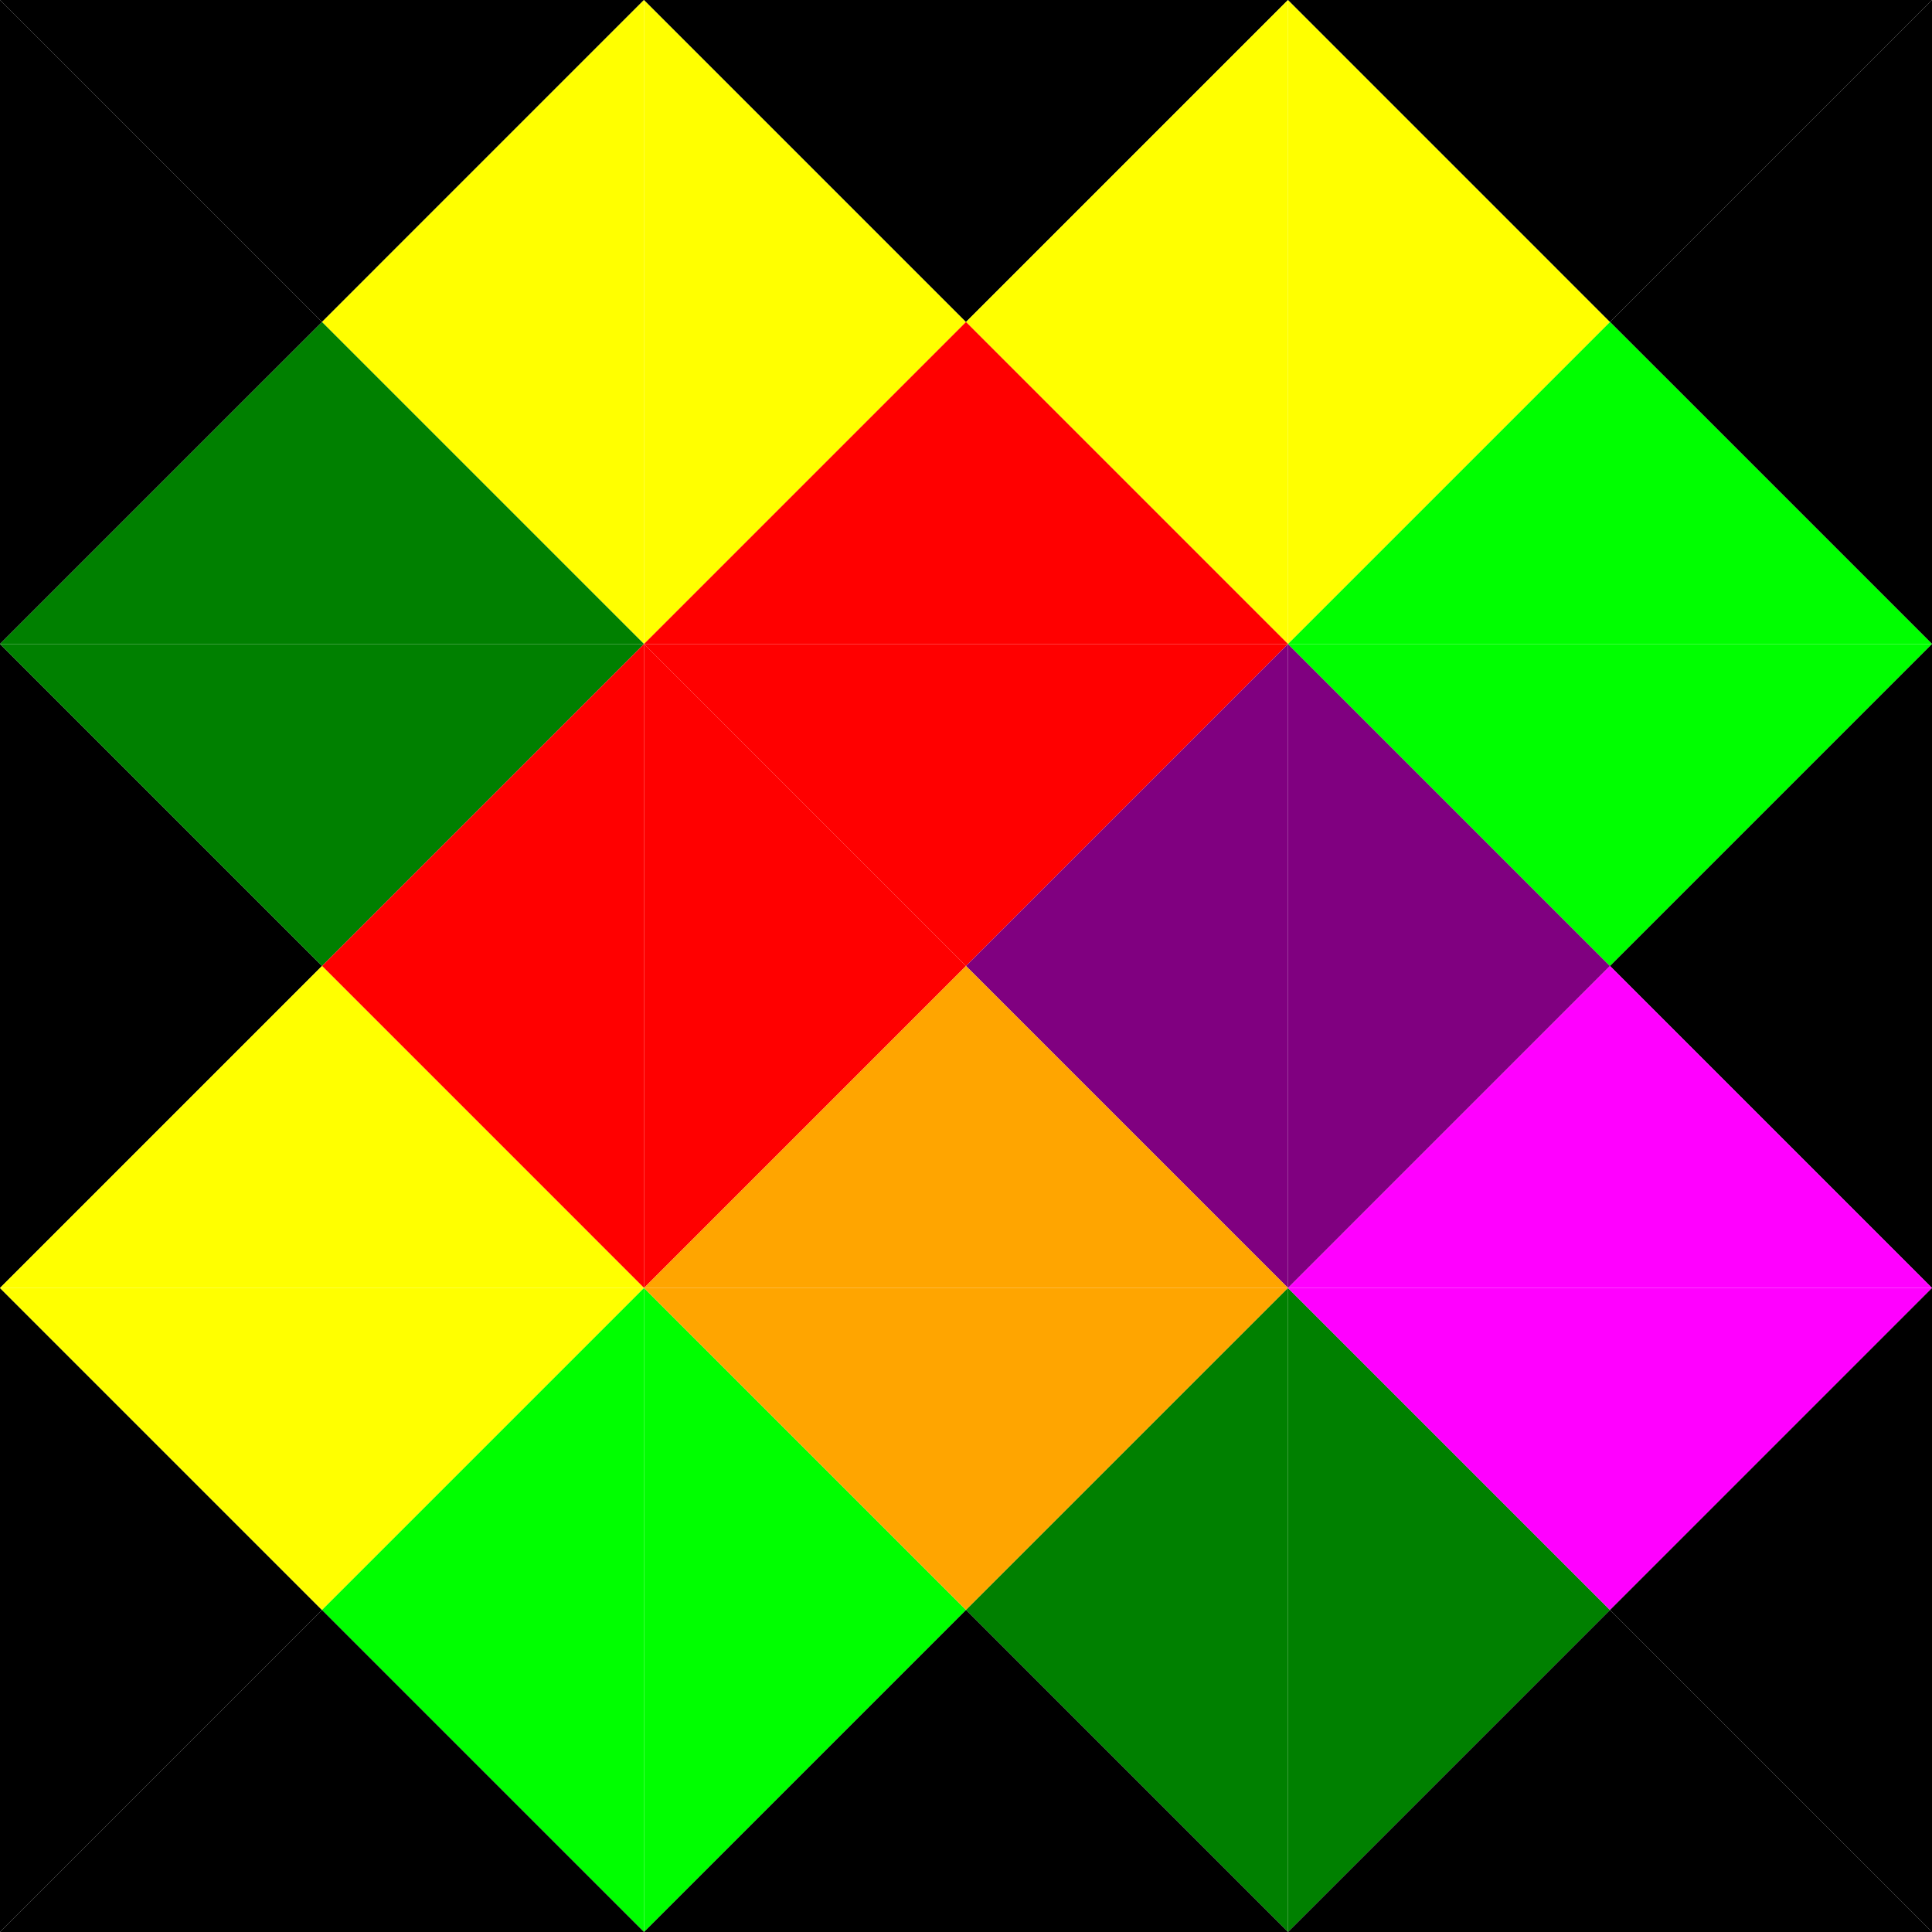
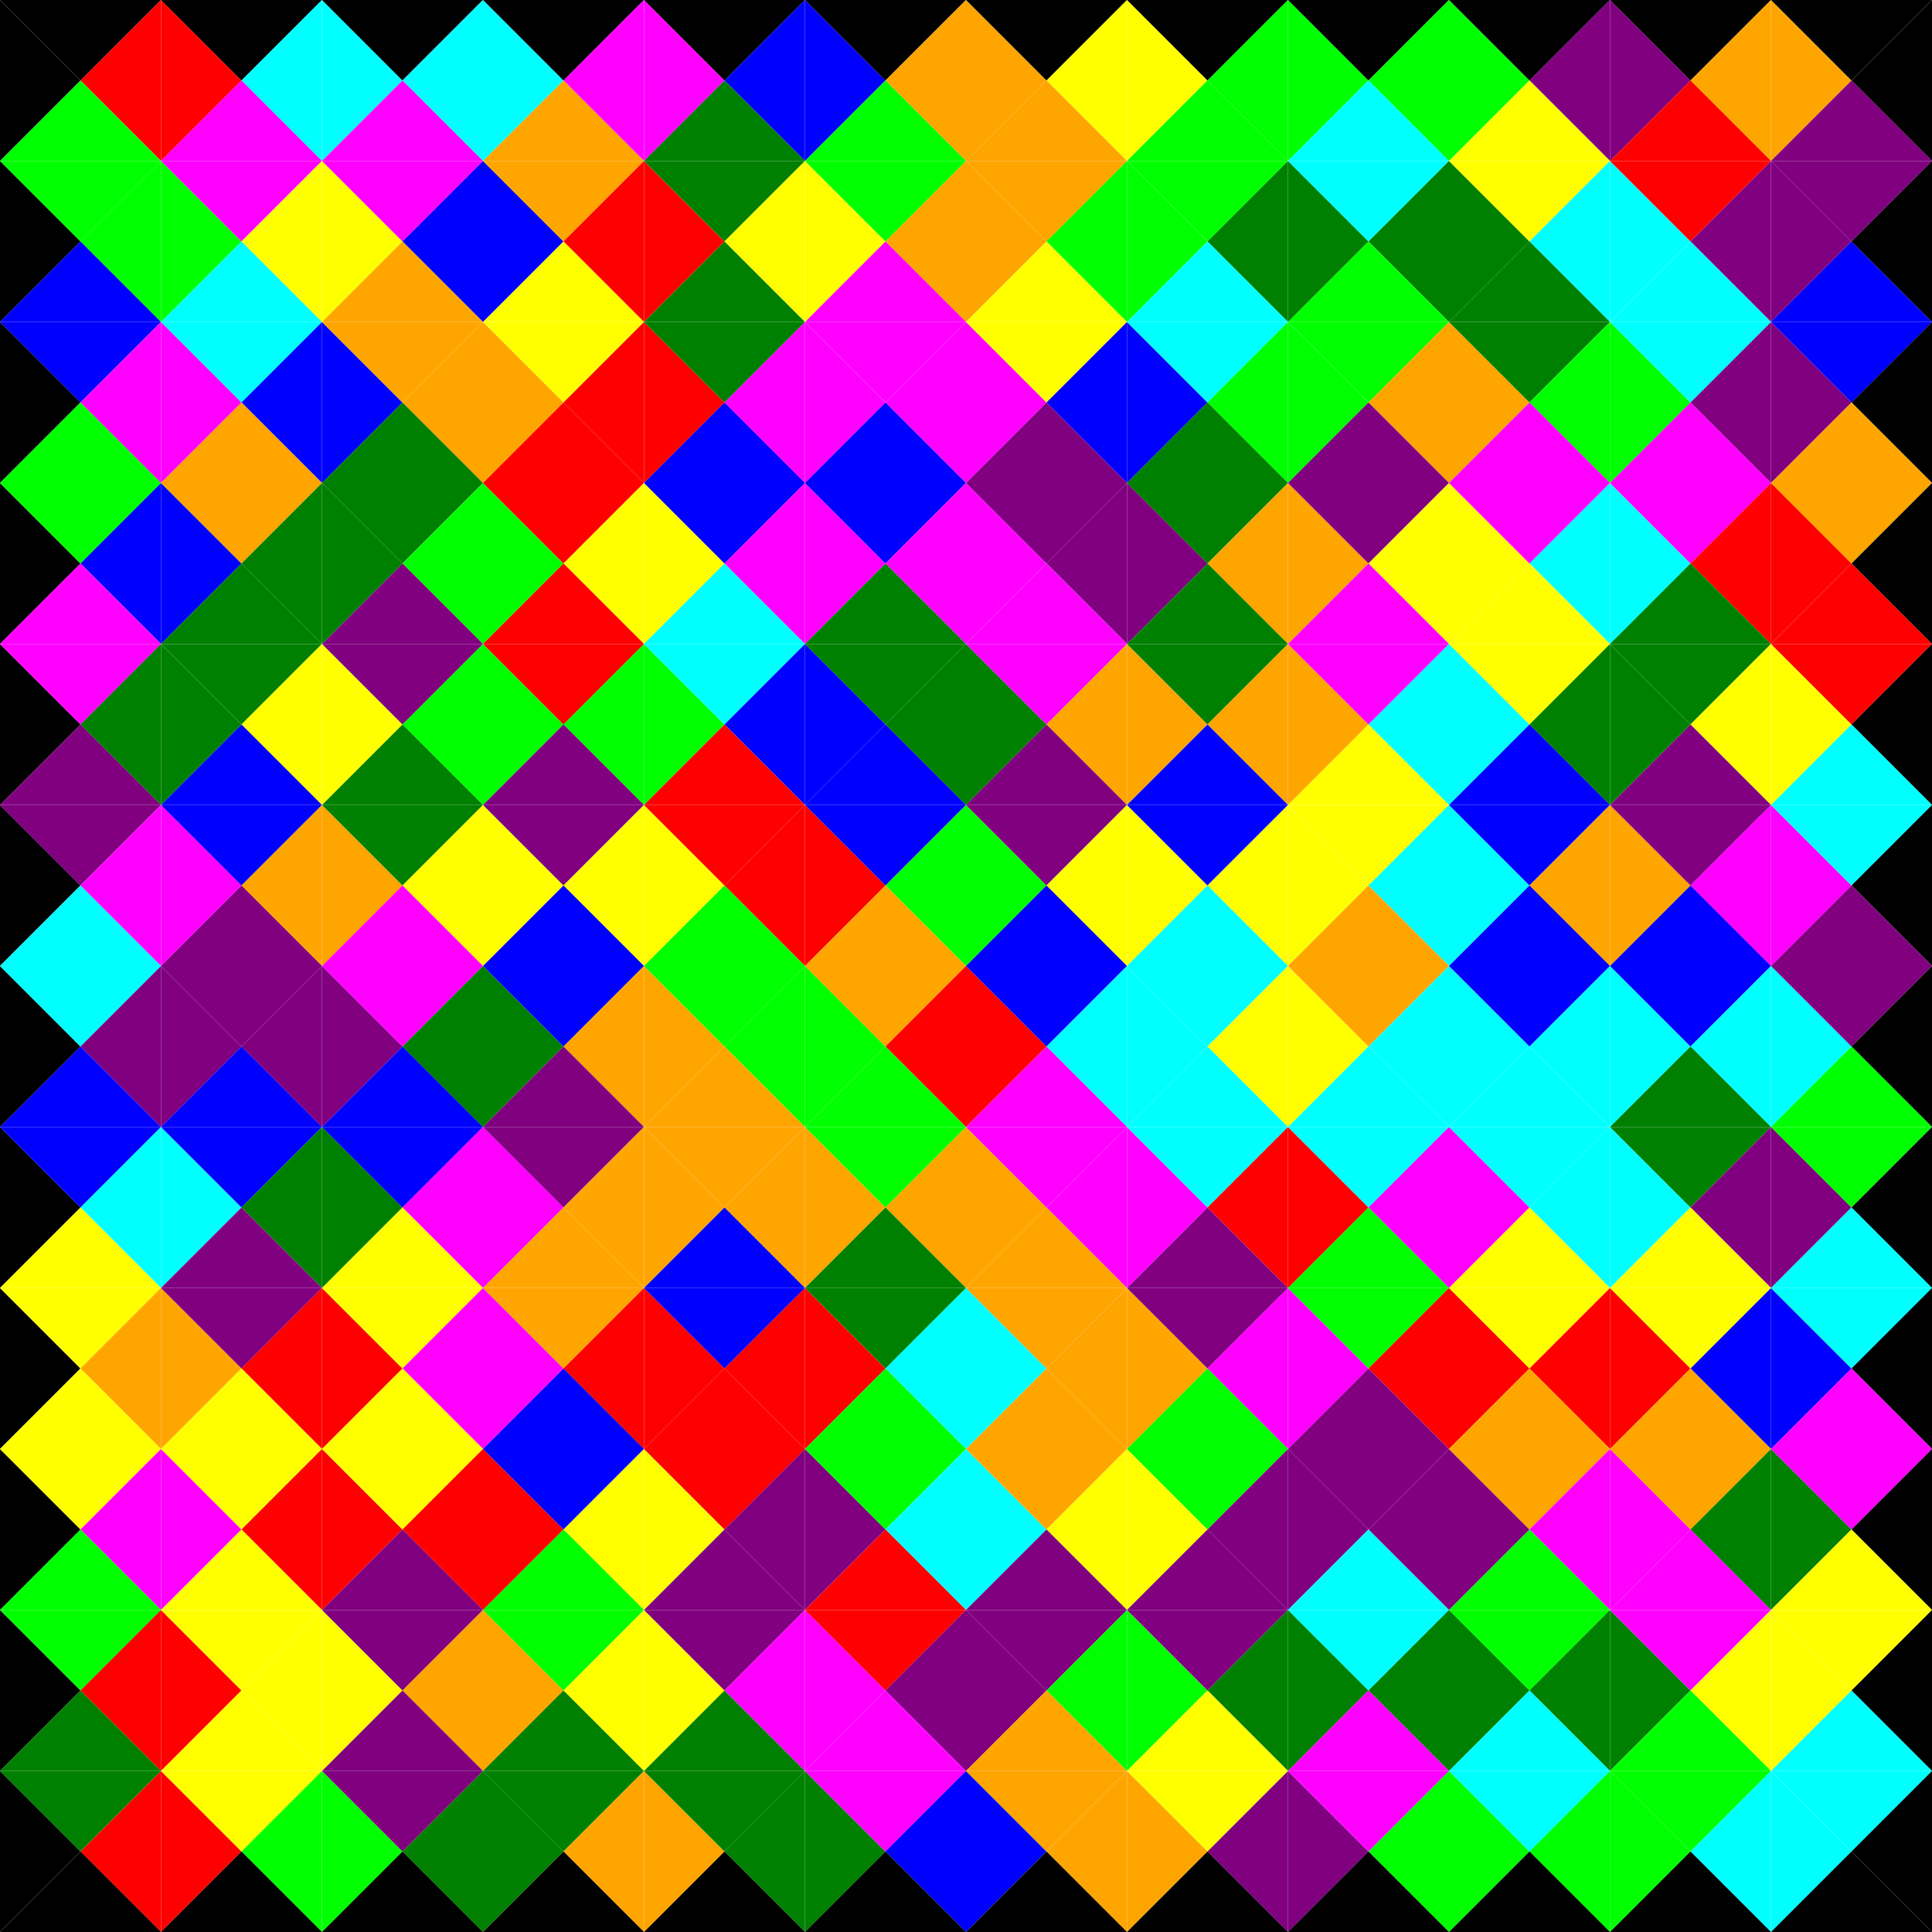
- <svg xmlns="http://www.w3.org/2000/svg" version="1.1" width="300" height="300">
+ <svg xmlns="http://www.w3.org/2000/svg" version="1.1" width="1200" height="1200">
  <g transform="translate(0, 0)">
    <g>
      <polygon points="0,0 50,50 0,100" fill="black" />
      <polygon points="0,0 50,50 100,0" fill="black" />
-       <polygon points="100,0 50,50 100,100" fill="yellow" />
-       <polygon points="0,100 50,50 100,100" fill="green" />
+       <polygon points="100,0 50,50 100,100" fill="red" />
+       <polygon points="0,100 50,50 100,100" fill="lime" />
    </g>
  </g>
  <g transform="translate(100, 0)">
    <g>
-       <polygon points="0,0 50,50 0,100" fill="yellow" />
+       <polygon points="0,0 50,50 0,100" fill="red" />
      <polygon points="0,0 50,50 100,0" fill="black" />
-       <polygon points="100,0 50,50 100,100" fill="yellow" />
+       <polygon points="100,0 50,50 100,100" fill="cyan" />
+       <polygon points="0,100 50,50 100,100" fill="magenta" />
+     </g>
+   </g>
+   <g transform="translate(200, 0)">
+     <g>
+       <polygon points="0,0 50,50 0,100" fill="cyan" />
+       <polygon points="0,0 50,50 100,0" fill="black" />
+       <polygon points="100,0 50,50 100,100" fill="cyan" />
+       <polygon points="0,100 50,50 100,100" fill="magenta" />
+     </g>
+   </g>
+   <g transform="translate(300, 0)">
+     <g>
+       <polygon points="0,0 50,50 0,100" fill="cyan" />
+       <polygon points="0,0 50,50 100,0" fill="black" />
+       <polygon points="100,0 50,50 100,100" fill="magenta" />
+       <polygon points="0,100 50,50 100,100" fill="orange" />
+     </g>
+   </g>
+   <g transform="translate(400, 0)">
+     <g>
+       <polygon points="0,0 50,50 0,100" fill="magenta" />
+       <polygon points="0,0 50,50 100,0" fill="black" />
+       <polygon points="100,0 50,50 100,100" fill="blue" />
+       <polygon points="0,100 50,50 100,100" fill="green" />
+     </g>
+   </g>
+   <g transform="translate(500, 0)">
+     <g>
+       <polygon points="0,0 50,50 0,100" fill="blue" />
+       <polygon points="0,0 50,50 100,0" fill="black" />
+       <polygon points="100,0 50,50 100,100" fill="orange" />
+       <polygon points="0,100 50,50 100,100" fill="lime" />
+     </g>
+   </g>
+   <g transform="translate(600, 0)">
+     <g>
+       <polygon points="0,0 50,50 0,100" fill="orange" />
+       <polygon points="0,0 50,50 100,0" fill="black" />
+       <polygon points="100,0 50,50 100,100" fill="yellow" />
+       <polygon points="0,100 50,50 100,100" fill="orange" />
+     </g>
+   </g>
+   <g transform="translate(700, 0)">
+     <g>
+       <polygon points="0,0 50,50 0,100" fill="yellow" />
+       <polygon points="0,0 50,50 100,0" fill="black" />
+       <polygon points="100,0 50,50 100,100" fill="lime" />
+       <polygon points="0,100 50,50 100,100" fill="lime" />
+     </g>
+   </g>
+   <g transform="translate(800, 0)">
+     <g>
+       <polygon points="0,0 50,50 0,100" fill="lime" />
+       <polygon points="0,0 50,50 100,0" fill="black" />
+       <polygon points="100,0 50,50 100,100" fill="lime" />
+       <polygon points="0,100 50,50 100,100" fill="cyan" />
+     </g>
+   </g>
+   <g transform="translate(900, 0)">
+     <g>
+       <polygon points="0,0 50,50 0,100" fill="lime" />
+       <polygon points="0,0 50,50 100,0" fill="black" />
+       <polygon points="100,0 50,50 100,100" fill="purple" />
+       <polygon points="0,100 50,50 100,100" fill="yellow" />
+     </g>
+   </g>
+   <g transform="translate(1000, 0)">
+     <g>
+       <polygon points="0,0 50,50 0,100" fill="purple" />
+       <polygon points="0,0 50,50 100,0" fill="black" />
+       <polygon points="100,0 50,50 100,100" fill="orange" />
      <polygon points="0,100 50,50 100,100" fill="red" />
    </g>
  </g>
-   <g transform="translate(200, 0)">
-     <g>
-       <polygon points="0,0 50,50 0,100" fill="yellow" />
+   <g transform="translate(1100, 0)">
+     <g>
+       <polygon points="0,0 50,50 0,100" fill="orange" />
      <polygon points="0,0 50,50 100,0" fill="black" />
      <polygon points="100,0 50,50 100,100" fill="black" />
-       <polygon points="0,100 50,50 100,100" fill="lime" />
+       <polygon points="0,100 50,50 100,100" fill="purple" />
    </g>
  </g>
  <g transform="translate(0, 100)">
    <g>
      <polygon points="0,0 50,50 0,100" fill="black" />
-       <polygon points="0,0 50,50 100,0" fill="green" />
-       <polygon points="100,0 50,50 100,100" fill="red" />
-       <polygon points="0,100 50,50 100,100" fill="yellow" />
+       <polygon points="0,0 50,50 100,0" fill="lime" />
+       <polygon points="100,0 50,50 100,100" fill="lime" />
+       <polygon points="0,100 50,50 100,100" fill="blue" />
    </g>
  </g>
  <g transform="translate(100, 100)">
    <g>
-       <polygon points="0,0 50,50 0,100" fill="red" />
+       <polygon points="0,0 50,50 0,100" fill="lime" />
+       <polygon points="0,0 50,50 100,0" fill="magenta" />
+       <polygon points="100,0 50,50 100,100" fill="yellow" />
+       <polygon points="0,100 50,50 100,100" fill="cyan" />
+     </g>
+   </g>
+   <g transform="translate(200, 100)">
+     <g>
+       <polygon points="0,0 50,50 0,100" fill="yellow" />
+       <polygon points="0,0 50,50 100,0" fill="magenta" />
+       <polygon points="100,0 50,50 100,100" fill="blue" />
+       <polygon points="0,100 50,50 100,100" fill="orange" />
+     </g>
+   </g>
+   <g transform="translate(300, 100)">
+     <g>
+       <polygon points="0,0 50,50 0,100" fill="blue" />
+       <polygon points="0,0 50,50 100,0" fill="orange" />
+       <polygon points="100,0 50,50 100,100" fill="red" />
+       <polygon points="0,100 50,50 100,100" fill="yellow" />
+     </g>
+   </g>
+   <g transform="translate(400, 100)">
+     <g>
+       <polygon points="0,0 50,50 0,100" fill="red" />
+       <polygon points="0,0 50,50 100,0" fill="green" />
+       <polygon points="100,0 50,50 100,100" fill="yellow" />
+       <polygon points="0,100 50,50 100,100" fill="green" />
+     </g>
+   </g>
+   <g transform="translate(500, 100)">
+     <g>
+       <polygon points="0,0 50,50 0,100" fill="yellow" />
+       <polygon points="0,0 50,50 100,0" fill="lime" />
+       <polygon points="100,0 50,50 100,100" fill="orange" />
+       <polygon points="0,100 50,50 100,100" fill="magenta" />
+     </g>
+   </g>
+   <g transform="translate(600, 100)">
+     <g>
+       <polygon points="0,0 50,50 0,100" fill="orange" />
+       <polygon points="0,0 50,50 100,0" fill="orange" />
+       <polygon points="100,0 50,50 100,100" fill="lime" />
+       <polygon points="0,100 50,50 100,100" fill="yellow" />
+     </g>
+   </g>
+   <g transform="translate(700, 100)">
+     <g>
+       <polygon points="0,0 50,50 0,100" fill="lime" />
+       <polygon points="0,0 50,50 100,0" fill="lime" />
+       <polygon points="100,0 50,50 100,100" fill="green" />
+       <polygon points="0,100 50,50 100,100" fill="cyan" />
+     </g>
+   </g>
+   <g transform="translate(800, 100)">
+     <g>
+       <polygon points="0,0 50,50 0,100" fill="green" />
+       <polygon points="0,0 50,50 100,0" fill="cyan" />
+       <polygon points="100,0 50,50 100,100" fill="green" />
+       <polygon points="0,100 50,50 100,100" fill="lime" />
+     </g>
+   </g>
+   <g transform="translate(900, 100)">
+     <g>
+       <polygon points="0,0 50,50 0,100" fill="green" />
+       <polygon points="0,0 50,50 100,0" fill="yellow" />
+       <polygon points="100,0 50,50 100,100" fill="cyan" />
+       <polygon points="0,100 50,50 100,100" fill="green" />
+     </g>
+   </g>
+   <g transform="translate(1000, 100)">
+     <g>
+       <polygon points="0,0 50,50 0,100" fill="cyan" />
      <polygon points="0,0 50,50 100,0" fill="red" />
      <polygon points="100,0 50,50 100,100" fill="purple" />
-       <polygon points="0,100 50,50 100,100" fill="orange" />
-     </g>
-   </g>
-   <g transform="translate(200, 100)">
+       <polygon points="0,100 50,50 100,100" fill="cyan" />
+     </g>
+   </g>
+   <g transform="translate(1100, 100)">
    <g>
      <polygon points="0,0 50,50 0,100" fill="purple" />
-       <polygon points="0,0 50,50 100,0" fill="lime" />
+       <polygon points="0,0 50,50 100,0" fill="purple" />
      <polygon points="100,0 50,50 100,100" fill="black" />
-       <polygon points="0,100 50,50 100,100" fill="magenta" />
+       <polygon points="0,100 50,50 100,100" fill="blue" />
    </g>
  </g>
  <g transform="translate(0, 200)">
    <g>
      <polygon points="0,0 50,50 0,100" fill="black" />
-       <polygon points="0,0 50,50 100,0" fill="yellow" />
-       <polygon points="100,0 50,50 100,100" fill="lime" />
+       <polygon points="0,0 50,50 100,0" fill="blue" />
+       <polygon points="100,0 50,50 100,100" fill="magenta" />
+       <polygon points="0,100 50,50 100,100" fill="lime" />
+     </g>
+   </g>
+   <g transform="translate(100, 200)">
+     <g>
+       <polygon points="0,0 50,50 0,100" fill="magenta" />
+       <polygon points="0,0 50,50 100,0" fill="cyan" />
+       <polygon points="100,0 50,50 100,100" fill="blue" />
+       <polygon points="0,100 50,50 100,100" fill="orange" />
+     </g>
+   </g>
+   <g transform="translate(200, 200)">
+     <g>
+       <polygon points="0,0 50,50 0,100" fill="blue" />
+       <polygon points="0,0 50,50 100,0" fill="orange" />
+       <polygon points="100,0 50,50 100,100" fill="orange" />
+       <polygon points="0,100 50,50 100,100" fill="green" />
+     </g>
+   </g>
+   <g transform="translate(300, 200)">
+     <g>
+       <polygon points="0,0 50,50 0,100" fill="orange" />
+       <polygon points="0,0 50,50 100,0" fill="yellow" />
+       <polygon points="100,0 50,50 100,100" fill="red" />
+       <polygon points="0,100 50,50 100,100" fill="red" />
+     </g>
+   </g>
+   <g transform="translate(400, 200)">
+     <g>
+       <polygon points="0,0 50,50 0,100" fill="red" />
+       <polygon points="0,0 50,50 100,0" fill="green" />
+       <polygon points="100,0 50,50 100,100" fill="magenta" />
+       <polygon points="0,100 50,50 100,100" fill="blue" />
+     </g>
+   </g>
+   <g transform="translate(500, 200)">
+     <g>
+       <polygon points="0,0 50,50 0,100" fill="magenta" />
+       <polygon points="0,0 50,50 100,0" fill="magenta" />
+       <polygon points="100,0 50,50 100,100" fill="magenta" />
+       <polygon points="0,100 50,50 100,100" fill="blue" />
+     </g>
+   </g>
+   <g transform="translate(600, 200)">
+     <g>
+       <polygon points="0,0 50,50 0,100" fill="magenta" />
+       <polygon points="0,0 50,50 100,0" fill="yellow" />
+       <polygon points="100,0 50,50 100,100" fill="blue" />
+       <polygon points="0,100 50,50 100,100" fill="purple" />
+     </g>
+   </g>
+   <g transform="translate(700, 200)">
+     <g>
+       <polygon points="0,0 50,50 0,100" fill="blue" />
+       <polygon points="0,0 50,50 100,0" fill="cyan" />
+       <polygon points="100,0 50,50 100,100" fill="lime" />
+       <polygon points="0,100 50,50 100,100" fill="green" />
+     </g>
+   </g>
+   <g transform="translate(800, 200)">
+     <g>
+       <polygon points="0,0 50,50 0,100" fill="lime" />
+       <polygon points="0,0 50,50 100,0" fill="lime" />
+       <polygon points="100,0 50,50 100,100" fill="orange" />
+       <polygon points="0,100 50,50 100,100" fill="purple" />
+     </g>
+   </g>
+   <g transform="translate(900, 200)">
+     <g>
+       <polygon points="0,0 50,50 0,100" fill="orange" />
+       <polygon points="0,0 50,50 100,0" fill="green" />
+       <polygon points="100,0 50,50 100,100" fill="lime" />
+       <polygon points="0,100 50,50 100,100" fill="magenta" />
+     </g>
+   </g>
+   <g transform="translate(1000, 200)">
+     <g>
+       <polygon points="0,0 50,50 0,100" fill="lime" />
+       <polygon points="0,0 50,50 100,0" fill="cyan" />
+       <polygon points="100,0 50,50 100,100" fill="purple" />
+       <polygon points="0,100 50,50 100,100" fill="magenta" />
+     </g>
+   </g>
+   <g transform="translate(1100, 200)">
+     <g>
+       <polygon points="0,0 50,50 0,100" fill="purple" />
+       <polygon points="0,0 50,50 100,0" fill="blue" />
+       <polygon points="100,0 50,50 100,100" fill="black" />
+       <polygon points="0,100 50,50 100,100" fill="orange" />
+     </g>
+   </g>
+   <g transform="translate(0, 300)">
+     <g>
+       <polygon points="0,0 50,50 0,100" fill="black" />
+       <polygon points="0,0 50,50 100,0" fill="lime" />
+       <polygon points="100,0 50,50 100,100" fill="blue" />
+       <polygon points="0,100 50,50 100,100" fill="magenta" />
+     </g>
+   </g>
+   <g transform="translate(100, 300)">
+     <g>
+       <polygon points="0,0 50,50 0,100" fill="blue" />
+       <polygon points="0,0 50,50 100,0" fill="orange" />
+       <polygon points="100,0 50,50 100,100" fill="green" />
+       <polygon points="0,100 50,50 100,100" fill="green" />
+     </g>
+   </g>
+   <g transform="translate(200, 300)">
+     <g>
+       <polygon points="0,0 50,50 0,100" fill="green" />
+       <polygon points="0,0 50,50 100,0" fill="green" />
+       <polygon points="100,0 50,50 100,100" fill="lime" />
+       <polygon points="0,100 50,50 100,100" fill="purple" />
+     </g>
+   </g>
+   <g transform="translate(300, 300)">
+     <g>
+       <polygon points="0,0 50,50 0,100" fill="lime" />
+       <polygon points="0,0 50,50 100,0" fill="red" />
+       <polygon points="100,0 50,50 100,100" fill="yellow" />
+       <polygon points="0,100 50,50 100,100" fill="red" />
+     </g>
+   </g>
+   <g transform="translate(400, 300)">
+     <g>
+       <polygon points="0,0 50,50 0,100" fill="yellow" />
+       <polygon points="0,0 50,50 100,0" fill="blue" />
+       <polygon points="100,0 50,50 100,100" fill="magenta" />
+       <polygon points="0,100 50,50 100,100" fill="cyan" />
+     </g>
+   </g>
+   <g transform="translate(500, 300)">
+     <g>
+       <polygon points="0,0 50,50 0,100" fill="magenta" />
+       <polygon points="0,0 50,50 100,0" fill="blue" />
+       <polygon points="100,0 50,50 100,100" fill="magenta" />
+       <polygon points="0,100 50,50 100,100" fill="green" />
+     </g>
+   </g>
+   <g transform="translate(600, 300)">
+     <g>
+       <polygon points="0,0 50,50 0,100" fill="magenta" />
+       <polygon points="0,0 50,50 100,0" fill="purple" />
+       <polygon points="100,0 50,50 100,100" fill="purple" />
+       <polygon points="0,100 50,50 100,100" fill="magenta" />
+     </g>
+   </g>
+   <g transform="translate(700, 300)">
+     <g>
+       <polygon points="0,0 50,50 0,100" fill="purple" />
+       <polygon points="0,0 50,50 100,0" fill="green" />
+       <polygon points="100,0 50,50 100,100" fill="orange" />
+       <polygon points="0,100 50,50 100,100" fill="green" />
+     </g>
+   </g>
+   <g transform="translate(800, 300)">
+     <g>
+       <polygon points="0,0 50,50 0,100" fill="orange" />
+       <polygon points="0,0 50,50 100,0" fill="purple" />
+       <polygon points="100,0 50,50 100,100" fill="yellow" />
+       <polygon points="0,100 50,50 100,100" fill="magenta" />
+     </g>
+   </g>
+   <g transform="translate(900, 300)">
+     <g>
+       <polygon points="0,0 50,50 0,100" fill="yellow" />
+       <polygon points="0,0 50,50 100,0" fill="magenta" />
+       <polygon points="100,0 50,50 100,100" fill="cyan" />
+       <polygon points="0,100 50,50 100,100" fill="yellow" />
+     </g>
+   </g>
+   <g transform="translate(1000, 300)">
+     <g>
+       <polygon points="0,0 50,50 0,100" fill="cyan" />
+       <polygon points="0,0 50,50 100,0" fill="magenta" />
+       <polygon points="100,0 50,50 100,100" fill="red" />
+       <polygon points="0,100 50,50 100,100" fill="green" />
+     </g>
+   </g>
+   <g transform="translate(1100, 300)">
+     <g>
+       <polygon points="0,0 50,50 0,100" fill="red" />
+       <polygon points="0,0 50,50 100,0" fill="orange" />
+       <polygon points="100,0 50,50 100,100" fill="black" />
+       <polygon points="0,100 50,50 100,100" fill="red" />
+     </g>
+   </g>
+   <g transform="translate(0, 400)">
+     <g>
+       <polygon points="0,0 50,50 0,100" fill="black" />
+       <polygon points="0,0 50,50 100,0" fill="magenta" />
+       <polygon points="100,0 50,50 100,100" fill="green" />
+       <polygon points="0,100 50,50 100,100" fill="purple" />
+     </g>
+   </g>
+   <g transform="translate(100, 400)">
+     <g>
+       <polygon points="0,0 50,50 0,100" fill="green" />
+       <polygon points="0,0 50,50 100,0" fill="green" />
+       <polygon points="100,0 50,50 100,100" fill="yellow" />
+       <polygon points="0,100 50,50 100,100" fill="blue" />
+     </g>
+   </g>
+   <g transform="translate(200, 400)">
+     <g>
+       <polygon points="0,0 50,50 0,100" fill="yellow" />
+       <polygon points="0,0 50,50 100,0" fill="purple" />
+       <polygon points="100,0 50,50 100,100" fill="lime" />
+       <polygon points="0,100 50,50 100,100" fill="green" />
+     </g>
+   </g>
+   <g transform="translate(300, 400)">
+     <g>
+       <polygon points="0,0 50,50 0,100" fill="lime" />
+       <polygon points="0,0 50,50 100,0" fill="red" />
+       <polygon points="100,0 50,50 100,100" fill="lime" />
+       <polygon points="0,100 50,50 100,100" fill="purple" />
+     </g>
+   </g>
+   <g transform="translate(400, 400)">
+     <g>
+       <polygon points="0,0 50,50 0,100" fill="lime" />
+       <polygon points="0,0 50,50 100,0" fill="cyan" />
+       <polygon points="100,0 50,50 100,100" fill="blue" />
+       <polygon points="0,100 50,50 100,100" fill="red" />
+     </g>
+   </g>
+   <g transform="translate(500, 400)">
+     <g>
+       <polygon points="0,0 50,50 0,100" fill="blue" />
+       <polygon points="0,0 50,50 100,0" fill="green" />
+       <polygon points="100,0 50,50 100,100" fill="green" />
+       <polygon points="0,100 50,50 100,100" fill="blue" />
+     </g>
+   </g>
+   <g transform="translate(600, 400)">
+     <g>
+       <polygon points="0,0 50,50 0,100" fill="green" />
+       <polygon points="0,0 50,50 100,0" fill="magenta" />
+       <polygon points="100,0 50,50 100,100" fill="orange" />
+       <polygon points="0,100 50,50 100,100" fill="purple" />
+     </g>
+   </g>
+   <g transform="translate(700, 400)">
+     <g>
+       <polygon points="0,0 50,50 0,100" fill="orange" />
+       <polygon points="0,0 50,50 100,0" fill="green" />
+       <polygon points="100,0 50,50 100,100" fill="orange" />
+       <polygon points="0,100 50,50 100,100" fill="blue" />
+     </g>
+   </g>
+   <g transform="translate(800, 400)">
+     <g>
+       <polygon points="0,0 50,50 0,100" fill="orange" />
+       <polygon points="0,0 50,50 100,0" fill="magenta" />
+       <polygon points="100,0 50,50 100,100" fill="cyan" />
+       <polygon points="0,100 50,50 100,100" fill="yellow" />
+     </g>
+   </g>
+   <g transform="translate(900, 400)">
+     <g>
+       <polygon points="0,0 50,50 0,100" fill="cyan" />
+       <polygon points="0,0 50,50 100,0" fill="yellow" />
+       <polygon points="100,0 50,50 100,100" fill="green" />
+       <polygon points="0,100 50,50 100,100" fill="blue" />
+     </g>
+   </g>
+   <g transform="translate(1000, 400)">
+     <g>
+       <polygon points="0,0 50,50 0,100" fill="green" />
+       <polygon points="0,0 50,50 100,0" fill="green" />
+       <polygon points="100,0 50,50 100,100" fill="yellow" />
+       <polygon points="0,100 50,50 100,100" fill="purple" />
+     </g>
+   </g>
+   <g transform="translate(1100, 400)">
+     <g>
+       <polygon points="0,0 50,50 0,100" fill="yellow" />
+       <polygon points="0,0 50,50 100,0" fill="red" />
+       <polygon points="100,0 50,50 100,100" fill="black" />
+       <polygon points="0,100 50,50 100,100" fill="cyan" />
+     </g>
+   </g>
+   <g transform="translate(0, 500)">
+     <g>
+       <polygon points="0,0 50,50 0,100" fill="black" />
+       <polygon points="0,0 50,50 100,0" fill="purple" />
+       <polygon points="100,0 50,50 100,100" fill="magenta" />
+       <polygon points="0,100 50,50 100,100" fill="cyan" />
+     </g>
+   </g>
+   <g transform="translate(100, 500)">
+     <g>
+       <polygon points="0,0 50,50 0,100" fill="magenta" />
+       <polygon points="0,0 50,50 100,0" fill="blue" />
+       <polygon points="100,0 50,50 100,100" fill="orange" />
+       <polygon points="0,100 50,50 100,100" fill="purple" />
+     </g>
+   </g>
+   <g transform="translate(200, 500)">
+     <g>
+       <polygon points="0,0 50,50 0,100" fill="orange" />
+       <polygon points="0,0 50,50 100,0" fill="green" />
+       <polygon points="100,0 50,50 100,100" fill="yellow" />
+       <polygon points="0,100 50,50 100,100" fill="magenta" />
+     </g>
+   </g>
+   <g transform="translate(300, 500)">
+     <g>
+       <polygon points="0,0 50,50 0,100" fill="yellow" />
+       <polygon points="0,0 50,50 100,0" fill="purple" />
+       <polygon points="100,0 50,50 100,100" fill="yellow" />
+       <polygon points="0,100 50,50 100,100" fill="blue" />
+     </g>
+   </g>
+   <g transform="translate(400, 500)">
+     <g>
+       <polygon points="0,0 50,50 0,100" fill="yellow" />
+       <polygon points="0,0 50,50 100,0" fill="red" />
+       <polygon points="100,0 50,50 100,100" fill="red" />
+       <polygon points="0,100 50,50 100,100" fill="lime" />
+     </g>
+   </g>
+   <g transform="translate(500, 500)">
+     <g>
+       <polygon points="0,0 50,50 0,100" fill="red" />
+       <polygon points="0,0 50,50 100,0" fill="blue" />
+       <polygon points="100,0 50,50 100,100" fill="lime" />
+       <polygon points="0,100 50,50 100,100" fill="orange" />
+     </g>
+   </g>
+   <g transform="translate(600, 500)">
+     <g>
+       <polygon points="0,0 50,50 0,100" fill="lime" />
+       <polygon points="0,0 50,50 100,0" fill="purple" />
+       <polygon points="100,0 50,50 100,100" fill="yellow" />
+       <polygon points="0,100 50,50 100,100" fill="blue" />
+     </g>
+   </g>
+   <g transform="translate(700, 500)">
+     <g>
+       <polygon points="0,0 50,50 0,100" fill="yellow" />
+       <polygon points="0,0 50,50 100,0" fill="blue" />
+       <polygon points="100,0 50,50 100,100" fill="yellow" />
+       <polygon points="0,100 50,50 100,100" fill="cyan" />
+     </g>
+   </g>
+   <g transform="translate(800, 500)">
+     <g>
+       <polygon points="0,0 50,50 0,100" fill="yellow" />
+       <polygon points="0,0 50,50 100,0" fill="yellow" />
+       <polygon points="100,0 50,50 100,100" fill="cyan" />
+       <polygon points="0,100 50,50 100,100" fill="orange" />
+     </g>
+   </g>
+   <g transform="translate(900, 500)">
+     <g>
+       <polygon points="0,0 50,50 0,100" fill="cyan" />
+       <polygon points="0,0 50,50 100,0" fill="blue" />
+       <polygon points="100,0 50,50 100,100" fill="orange" />
+       <polygon points="0,100 50,50 100,100" fill="blue" />
+     </g>
+   </g>
+   <g transform="translate(1000, 500)">
+     <g>
+       <polygon points="0,0 50,50 0,100" fill="orange" />
+       <polygon points="0,0 50,50 100,0" fill="purple" />
+       <polygon points="100,0 50,50 100,100" fill="magenta" />
+       <polygon points="0,100 50,50 100,100" fill="blue" />
+     </g>
+   </g>
+   <g transform="translate(1100, 500)">
+     <g>
+       <polygon points="0,0 50,50 0,100" fill="magenta" />
+       <polygon points="0,0 50,50 100,0" fill="cyan" />
+       <polygon points="100,0 50,50 100,100" fill="black" />
+       <polygon points="0,100 50,50 100,100" fill="purple" />
+     </g>
+   </g>
+   <g transform="translate(0, 600)">
+     <g>
+       <polygon points="0,0 50,50 0,100" fill="black" />
+       <polygon points="0,0 50,50 100,0" fill="cyan" />
+       <polygon points="100,0 50,50 100,100" fill="purple" />
+       <polygon points="0,100 50,50 100,100" fill="blue" />
+     </g>
+   </g>
+   <g transform="translate(100, 600)">
+     <g>
+       <polygon points="0,0 50,50 0,100" fill="purple" />
+       <polygon points="0,0 50,50 100,0" fill="purple" />
+       <polygon points="100,0 50,50 100,100" fill="purple" />
+       <polygon points="0,100 50,50 100,100" fill="blue" />
+     </g>
+   </g>
+   <g transform="translate(200, 600)">
+     <g>
+       <polygon points="0,0 50,50 0,100" fill="purple" />
+       <polygon points="0,0 50,50 100,0" fill="magenta" />
+       <polygon points="100,0 50,50 100,100" fill="green" />
+       <polygon points="0,100 50,50 100,100" fill="blue" />
+     </g>
+   </g>
+   <g transform="translate(300, 600)">
+     <g>
+       <polygon points="0,0 50,50 0,100" fill="green" />
+       <polygon points="0,0 50,50 100,0" fill="blue" />
+       <polygon points="100,0 50,50 100,100" fill="orange" />
+       <polygon points="0,100 50,50 100,100" fill="purple" />
+     </g>
+   </g>
+   <g transform="translate(400, 600)">
+     <g>
+       <polygon points="0,0 50,50 0,100" fill="orange" />
+       <polygon points="0,0 50,50 100,0" fill="lime" />
+       <polygon points="100,0 50,50 100,100" fill="lime" />
+       <polygon points="0,100 50,50 100,100" fill="orange" />
+     </g>
+   </g>
+   <g transform="translate(500, 600)">
+     <g>
+       <polygon points="0,0 50,50 0,100" fill="lime" />
+       <polygon points="0,0 50,50 100,0" fill="orange" />
+       <polygon points="100,0 50,50 100,100" fill="red" />
+       <polygon points="0,100 50,50 100,100" fill="lime" />
+     </g>
+   </g>
+   <g transform="translate(600, 600)">
+     <g>
+       <polygon points="0,0 50,50 0,100" fill="red" />
+       <polygon points="0,0 50,50 100,0" fill="blue" />
+       <polygon points="100,0 50,50 100,100" fill="cyan" />
+       <polygon points="0,100 50,50 100,100" fill="magenta" />
+     </g>
+   </g>
+   <g transform="translate(700, 600)">
+     <g>
+       <polygon points="0,0 50,50 0,100" fill="cyan" />
+       <polygon points="0,0 50,50 100,0" fill="cyan" />
+       <polygon points="100,0 50,50 100,100" fill="yellow" />
+       <polygon points="0,100 50,50 100,100" fill="cyan" />
+     </g>
+   </g>
+   <g transform="translate(800, 600)">
+     <g>
+       <polygon points="0,0 50,50 0,100" fill="yellow" />
+       <polygon points="0,0 50,50 100,0" fill="orange" />
+       <polygon points="100,0 50,50 100,100" fill="cyan" />
+       <polygon points="0,100 50,50 100,100" fill="cyan" />
+     </g>
+   </g>
+   <g transform="translate(900, 600)">
+     <g>
+       <polygon points="0,0 50,50 0,100" fill="cyan" />
+       <polygon points="0,0 50,50 100,0" fill="blue" />
+       <polygon points="100,0 50,50 100,100" fill="cyan" />
+       <polygon points="0,100 50,50 100,100" fill="cyan" />
+     </g>
+   </g>
+   <g transform="translate(1000, 600)">
+     <g>
+       <polygon points="0,0 50,50 0,100" fill="cyan" />
+       <polygon points="0,0 50,50 100,0" fill="blue" />
+       <polygon points="100,0 50,50 100,100" fill="cyan" />
+       <polygon points="0,100 50,50 100,100" fill="green" />
+     </g>
+   </g>
+   <g transform="translate(1100, 600)">
+     <g>
+       <polygon points="0,0 50,50 0,100" fill="cyan" />
+       <polygon points="0,0 50,50 100,0" fill="purple" />
+       <polygon points="100,0 50,50 100,100" fill="black" />
+       <polygon points="0,100 50,50 100,100" fill="lime" />
+     </g>
+   </g>
+   <g transform="translate(0, 700)">
+     <g>
+       <polygon points="0,0 50,50 0,100" fill="black" />
+       <polygon points="0,0 50,50 100,0" fill="blue" />
+       <polygon points="100,0 50,50 100,100" fill="cyan" />
+       <polygon points="0,100 50,50 100,100" fill="yellow" />
+     </g>
+   </g>
+   <g transform="translate(100, 700)">
+     <g>
+       <polygon points="0,0 50,50 0,100" fill="cyan" />
+       <polygon points="0,0 50,50 100,0" fill="blue" />
+       <polygon points="100,0 50,50 100,100" fill="green" />
+       <polygon points="0,100 50,50 100,100" fill="purple" />
+     </g>
+   </g>
+   <g transform="translate(200, 700)">
+     <g>
+       <polygon points="0,0 50,50 0,100" fill="green" />
+       <polygon points="0,0 50,50 100,0" fill="blue" />
+       <polygon points="100,0 50,50 100,100" fill="magenta" />
+       <polygon points="0,100 50,50 100,100" fill="yellow" />
+     </g>
+   </g>
+   <g transform="translate(300, 700)">
+     <g>
+       <polygon points="0,0 50,50 0,100" fill="magenta" />
+       <polygon points="0,0 50,50 100,0" fill="purple" />
+       <polygon points="100,0 50,50 100,100" fill="orange" />
+       <polygon points="0,100 50,50 100,100" fill="orange" />
+     </g>
+   </g>
+   <g transform="translate(400, 700)">
+     <g>
+       <polygon points="0,0 50,50 0,100" fill="orange" />
+       <polygon points="0,0 50,50 100,0" fill="orange" />
+       <polygon points="100,0 50,50 100,100" fill="orange" />
+       <polygon points="0,100 50,50 100,100" fill="blue" />
+     </g>
+   </g>
+   <g transform="translate(500, 700)">
+     <g>
+       <polygon points="0,0 50,50 0,100" fill="orange" />
+       <polygon points="0,0 50,50 100,0" fill="lime" />
+       <polygon points="100,0 50,50 100,100" fill="orange" />
+       <polygon points="0,100 50,50 100,100" fill="green" />
+     </g>
+   </g>
+   <g transform="translate(600, 700)">
+     <g>
+       <polygon points="0,0 50,50 0,100" fill="orange" />
+       <polygon points="0,0 50,50 100,0" fill="magenta" />
+       <polygon points="100,0 50,50 100,100" fill="magenta" />
+       <polygon points="0,100 50,50 100,100" fill="orange" />
+     </g>
+   </g>
+   <g transform="translate(700, 700)">
+     <g>
+       <polygon points="0,0 50,50 0,100" fill="magenta" />
+       <polygon points="0,0 50,50 100,0" fill="cyan" />
+       <polygon points="100,0 50,50 100,100" fill="red" />
+       <polygon points="0,100 50,50 100,100" fill="purple" />
+     </g>
+   </g>
+   <g transform="translate(800, 700)">
+     <g>
+       <polygon points="0,0 50,50 0,100" fill="red" />
+       <polygon points="0,0 50,50 100,0" fill="cyan" />
+       <polygon points="100,0 50,50 100,100" fill="magenta" />
+       <polygon points="0,100 50,50 100,100" fill="lime" />
+     </g>
+   </g>
+   <g transform="translate(900, 700)">
+     <g>
+       <polygon points="0,0 50,50 0,100" fill="magenta" />
+       <polygon points="0,0 50,50 100,0" fill="cyan" />
+       <polygon points="100,0 50,50 100,100" fill="cyan" />
+       <polygon points="0,100 50,50 100,100" fill="yellow" />
+     </g>
+   </g>
+   <g transform="translate(1000, 700)">
+     <g>
+       <polygon points="0,0 50,50 0,100" fill="cyan" />
+       <polygon points="0,0 50,50 100,0" fill="green" />
+       <polygon points="100,0 50,50 100,100" fill="purple" />
+       <polygon points="0,100 50,50 100,100" fill="yellow" />
+     </g>
+   </g>
+   <g transform="translate(1100, 700)">
+     <g>
+       <polygon points="0,0 50,50 0,100" fill="purple" />
+       <polygon points="0,0 50,50 100,0" fill="lime" />
+       <polygon points="100,0 50,50 100,100" fill="black" />
+       <polygon points="0,100 50,50 100,100" fill="cyan" />
+     </g>
+   </g>
+   <g transform="translate(0, 800)">
+     <g>
+       <polygon points="0,0 50,50 0,100" fill="black" />
+       <polygon points="0,0 50,50 100,0" fill="yellow" />
+       <polygon points="100,0 50,50 100,100" fill="orange" />
+       <polygon points="0,100 50,50 100,100" fill="yellow" />
+     </g>
+   </g>
+   <g transform="translate(100, 800)">
+     <g>
+       <polygon points="0,0 50,50 0,100" fill="orange" />
+       <polygon points="0,0 50,50 100,0" fill="purple" />
+       <polygon points="100,0 50,50 100,100" fill="red" />
+       <polygon points="0,100 50,50 100,100" fill="yellow" />
+     </g>
+   </g>
+   <g transform="translate(200, 800)">
+     <g>
+       <polygon points="0,0 50,50 0,100" fill="red" />
+       <polygon points="0,0 50,50 100,0" fill="yellow" />
+       <polygon points="100,0 50,50 100,100" fill="magenta" />
+       <polygon points="0,100 50,50 100,100" fill="yellow" />
+     </g>
+   </g>
+   <g transform="translate(300, 800)">
+     <g>
+       <polygon points="0,0 50,50 0,100" fill="magenta" />
+       <polygon points="0,0 50,50 100,0" fill="orange" />
+       <polygon points="100,0 50,50 100,100" fill="red" />
+       <polygon points="0,100 50,50 100,100" fill="blue" />
+     </g>
+   </g>
+   <g transform="translate(400, 800)">
+     <g>
+       <polygon points="0,0 50,50 0,100" fill="red" />
+       <polygon points="0,0 50,50 100,0" fill="blue" />
+       <polygon points="100,0 50,50 100,100" fill="red" />
+       <polygon points="0,100 50,50 100,100" fill="red" />
+     </g>
+   </g>
+   <g transform="translate(500, 800)">
+     <g>
+       <polygon points="0,0 50,50 0,100" fill="red" />
+       <polygon points="0,0 50,50 100,0" fill="green" />
+       <polygon points="100,0 50,50 100,100" fill="cyan" />
+       <polygon points="0,100 50,50 100,100" fill="lime" />
+     </g>
+   </g>
+   <g transform="translate(600, 800)">
+     <g>
+       <polygon points="0,0 50,50 0,100" fill="cyan" />
+       <polygon points="0,0 50,50 100,0" fill="orange" />
+       <polygon points="100,0 50,50 100,100" fill="orange" />
+       <polygon points="0,100 50,50 100,100" fill="orange" />
+     </g>
+   </g>
+   <g transform="translate(700, 800)">
+     <g>
+       <polygon points="0,0 50,50 0,100" fill="orange" />
+       <polygon points="0,0 50,50 100,0" fill="purple" />
+       <polygon points="100,0 50,50 100,100" fill="magenta" />
+       <polygon points="0,100 50,50 100,100" fill="lime" />
+     </g>
+   </g>
+   <g transform="translate(800, 800)">
+     <g>
+       <polygon points="0,0 50,50 0,100" fill="magenta" />
+       <polygon points="0,0 50,50 100,0" fill="lime" />
+       <polygon points="100,0 50,50 100,100" fill="red" />
+       <polygon points="0,100 50,50 100,100" fill="purple" />
+     </g>
+   </g>
+   <g transform="translate(900, 800)">
+     <g>
+       <polygon points="0,0 50,50 0,100" fill="red" />
+       <polygon points="0,0 50,50 100,0" fill="yellow" />
+       <polygon points="100,0 50,50 100,100" fill="red" />
+       <polygon points="0,100 50,50 100,100" fill="orange" />
+     </g>
+   </g>
+   <g transform="translate(1000, 800)">
+     <g>
+       <polygon points="0,0 50,50 0,100" fill="red" />
+       <polygon points="0,0 50,50 100,0" fill="yellow" />
+       <polygon points="100,0 50,50 100,100" fill="blue" />
+       <polygon points="0,100 50,50 100,100" fill="orange" />
+     </g>
+   </g>
+   <g transform="translate(1100, 800)">
+     <g>
+       <polygon points="0,0 50,50 0,100" fill="blue" />
+       <polygon points="0,0 50,50 100,0" fill="cyan" />
+       <polygon points="100,0 50,50 100,100" fill="black" />
+       <polygon points="0,100 50,50 100,100" fill="magenta" />
+     </g>
+   </g>
+   <g transform="translate(0, 900)">
+     <g>
+       <polygon points="0,0 50,50 0,100" fill="black" />
+       <polygon points="0,0 50,50 100,0" fill="yellow" />
+       <polygon points="100,0 50,50 100,100" fill="magenta" />
+       <polygon points="0,100 50,50 100,100" fill="lime" />
+     </g>
+   </g>
+   <g transform="translate(100, 900)">
+     <g>
+       <polygon points="0,0 50,50 0,100" fill="magenta" />
+       <polygon points="0,0 50,50 100,0" fill="yellow" />
+       <polygon points="100,0 50,50 100,100" fill="red" />
+       <polygon points="0,100 50,50 100,100" fill="yellow" />
+     </g>
+   </g>
+   <g transform="translate(200, 900)">
+     <g>
+       <polygon points="0,0 50,50 0,100" fill="red" />
+       <polygon points="0,0 50,50 100,0" fill="yellow" />
+       <polygon points="100,0 50,50 100,100" fill="red" />
+       <polygon points="0,100 50,50 100,100" fill="purple" />
+     </g>
+   </g>
+   <g transform="translate(300, 900)">
+     <g>
+       <polygon points="0,0 50,50 0,100" fill="red" />
+       <polygon points="0,0 50,50 100,0" fill="blue" />
+       <polygon points="100,0 50,50 100,100" fill="yellow" />
+       <polygon points="0,100 50,50 100,100" fill="lime" />
+     </g>
+   </g>
+   <g transform="translate(400, 900)">
+     <g>
+       <polygon points="0,0 50,50 0,100" fill="yellow" />
+       <polygon points="0,0 50,50 100,0" fill="red" />
+       <polygon points="100,0 50,50 100,100" fill="purple" />
+       <polygon points="0,100 50,50 100,100" fill="purple" />
+     </g>
+   </g>
+   <g transform="translate(500, 900)">
+     <g>
+       <polygon points="0,0 50,50 0,100" fill="purple" />
+       <polygon points="0,0 50,50 100,0" fill="lime" />
+       <polygon points="100,0 50,50 100,100" fill="cyan" />
+       <polygon points="0,100 50,50 100,100" fill="red" />
+     </g>
+   </g>
+   <g transform="translate(600, 900)">
+     <g>
+       <polygon points="0,0 50,50 0,100" fill="cyan" />
+       <polygon points="0,0 50,50 100,0" fill="orange" />
+       <polygon points="100,0 50,50 100,100" fill="yellow" />
+       <polygon points="0,100 50,50 100,100" fill="purple" />
+     </g>
+   </g>
+   <g transform="translate(700, 900)">
+     <g>
+       <polygon points="0,0 50,50 0,100" fill="yellow" />
+       <polygon points="0,0 50,50 100,0" fill="lime" />
+       <polygon points="100,0 50,50 100,100" fill="purple" />
+       <polygon points="0,100 50,50 100,100" fill="purple" />
+     </g>
+   </g>
+   <g transform="translate(800, 900)">
+     <g>
+       <polygon points="0,0 50,50 0,100" fill="purple" />
+       <polygon points="0,0 50,50 100,0" fill="purple" />
+       <polygon points="100,0 50,50 100,100" fill="purple" />
+       <polygon points="0,100 50,50 100,100" fill="cyan" />
+     </g>
+   </g>
+   <g transform="translate(900, 900)">
+     <g>
+       <polygon points="0,0 50,50 0,100" fill="purple" />
+       <polygon points="0,0 50,50 100,0" fill="orange" />
+       <polygon points="100,0 50,50 100,100" fill="magenta" />
+       <polygon points="0,100 50,50 100,100" fill="lime" />
+     </g>
+   </g>
+   <g transform="translate(1000, 900)">
+     <g>
+       <polygon points="0,0 50,50 0,100" fill="magenta" />
+       <polygon points="0,0 50,50 100,0" fill="orange" />
+       <polygon points="100,0 50,50 100,100" fill="green" />
+       <polygon points="0,100 50,50 100,100" fill="magenta" />
+     </g>
+   </g>
+   <g transform="translate(1100, 900)">
+     <g>
+       <polygon points="0,0 50,50 0,100" fill="green" />
+       <polygon points="0,0 50,50 100,0" fill="magenta" />
+       <polygon points="100,0 50,50 100,100" fill="black" />
+       <polygon points="0,100 50,50 100,100" fill="yellow" />
+     </g>
+   </g>
+   <g transform="translate(0, 1000)">
+     <g>
+       <polygon points="0,0 50,50 0,100" fill="black" />
+       <polygon points="0,0 50,50 100,0" fill="lime" />
+       <polygon points="100,0 50,50 100,100" fill="red" />
+       <polygon points="0,100 50,50 100,100" fill="green" />
+     </g>
+   </g>
+   <g transform="translate(100, 1000)">
+     <g>
+       <polygon points="0,0 50,50 0,100" fill="red" />
+       <polygon points="0,0 50,50 100,0" fill="yellow" />
+       <polygon points="100,0 50,50 100,100" fill="yellow" />
+       <polygon points="0,100 50,50 100,100" fill="yellow" />
+     </g>
+   </g>
+   <g transform="translate(200, 1000)">
+     <g>
+       <polygon points="0,0 50,50 0,100" fill="yellow" />
+       <polygon points="0,0 50,50 100,0" fill="purple" />
+       <polygon points="100,0 50,50 100,100" fill="orange" />
+       <polygon points="0,100 50,50 100,100" fill="purple" />
+     </g>
+   </g>
+   <g transform="translate(300, 1000)">
+     <g>
+       <polygon points="0,0 50,50 0,100" fill="orange" />
+       <polygon points="0,0 50,50 100,0" fill="lime" />
+       <polygon points="100,0 50,50 100,100" fill="yellow" />
+       <polygon points="0,100 50,50 100,100" fill="green" />
+     </g>
+   </g>
+   <g transform="translate(400, 1000)">
+     <g>
+       <polygon points="0,0 50,50 0,100" fill="yellow" />
+       <polygon points="0,0 50,50 100,0" fill="purple" />
+       <polygon points="100,0 50,50 100,100" fill="magenta" />
+       <polygon points="0,100 50,50 100,100" fill="green" />
+     </g>
+   </g>
+   <g transform="translate(500, 1000)">
+     <g>
+       <polygon points="0,0 50,50 0,100" fill="magenta" />
+       <polygon points="0,0 50,50 100,0" fill="red" />
+       <polygon points="100,0 50,50 100,100" fill="purple" />
+       <polygon points="0,100 50,50 100,100" fill="magenta" />
+     </g>
+   </g>
+   <g transform="translate(600, 1000)">
+     <g>
+       <polygon points="0,0 50,50 0,100" fill="purple" />
+       <polygon points="0,0 50,50 100,0" fill="purple" />
+       <polygon points="100,0 50,50 100,100" fill="lime" />
+       <polygon points="0,100 50,50 100,100" fill="orange" />
+     </g>
+   </g>
+   <g transform="translate(700, 1000)">
+     <g>
+       <polygon points="0,0 50,50 0,100" fill="lime" />
+       <polygon points="0,0 50,50 100,0" fill="purple" />
+       <polygon points="100,0 50,50 100,100" fill="green" />
+       <polygon points="0,100 50,50 100,100" fill="yellow" />
+     </g>
+   </g>
+   <g transform="translate(800, 1000)">
+     <g>
+       <polygon points="0,0 50,50 0,100" fill="green" />
+       <polygon points="0,0 50,50 100,0" fill="cyan" />
+       <polygon points="100,0 50,50 100,100" fill="green" />
+       <polygon points="0,100 50,50 100,100" fill="magenta" />
+     </g>
+   </g>
+   <g transform="translate(900, 1000)">
+     <g>
+       <polygon points="0,0 50,50 0,100" fill="green" />
+       <polygon points="0,0 50,50 100,0" fill="lime" />
+       <polygon points="100,0 50,50 100,100" fill="green" />
+       <polygon points="0,100 50,50 100,100" fill="cyan" />
+     </g>
+   </g>
+   <g transform="translate(1000, 1000)">
+     <g>
+       <polygon points="0,0 50,50 0,100" fill="green" />
+       <polygon points="0,0 50,50 100,0" fill="magenta" />
+       <polygon points="100,0 50,50 100,100" fill="yellow" />
+       <polygon points="0,100 50,50 100,100" fill="lime" />
+     </g>
+   </g>
+   <g transform="translate(1100, 1000)">
+     <g>
+       <polygon points="0,0 50,50 0,100" fill="yellow" />
+       <polygon points="0,0 50,50 100,0" fill="yellow" />
+       <polygon points="100,0 50,50 100,100" fill="black" />
+       <polygon points="0,100 50,50 100,100" fill="cyan" />
+     </g>
+   </g>
+   <g transform="translate(0, 1100)">
+     <g>
+       <polygon points="0,0 50,50 0,100" fill="black" />
+       <polygon points="0,0 50,50 100,0" fill="green" />
+       <polygon points="100,0 50,50 100,100" fill="red" />
      <polygon points="0,100 50,50 100,100" fill="black" />
    </g>
  </g>
-   <g transform="translate(100, 200)">
-     <g>
-       <polygon points="0,0 50,50 0,100" fill="lime" />
-       <polygon points="0,0 50,50 100,0" fill="orange" />
-       <polygon points="100,0 50,50 100,100" fill="green" />
+   <g transform="translate(100, 1100)">
+     <g>
+       <polygon points="0,0 50,50 0,100" fill="red" />
+       <polygon points="0,0 50,50 100,0" fill="yellow" />
+       <polygon points="100,0 50,50 100,100" fill="lime" />
      <polygon points="0,100 50,50 100,100" fill="black" />
    </g>
  </g>
-   <g transform="translate(200, 200)">
-     <g>
-       <polygon points="0,0 50,50 0,100" fill="green" />
-       <polygon points="0,0 50,50 100,0" fill="magenta" />
+   <g transform="translate(200, 1100)">
+     <g>
+       <polygon points="0,0 50,50 0,100" fill="lime" />
+       <polygon points="0,0 50,50 100,0" fill="purple" />
+       <polygon points="100,0 50,50 100,100" fill="green" />
+       <polygon points="0,100 50,50 100,100" fill="black" />
+     </g>
+   </g>
+   <g transform="translate(300, 1100)">
+     <g>
+       <polygon points="0,0 50,50 0,100" fill="green" />
+       <polygon points="0,0 50,50 100,0" fill="green" />
+       <polygon points="100,0 50,50 100,100" fill="orange" />
+       <polygon points="0,100 50,50 100,100" fill="black" />
+     </g>
+   </g>
+   <g transform="translate(400, 1100)">
+     <g>
+       <polygon points="0,0 50,50 0,100" fill="orange" />
+       <polygon points="0,0 50,50 100,0" fill="green" />
+       <polygon points="100,0 50,50 100,100" fill="green" />
+       <polygon points="0,100 50,50 100,100" fill="black" />
+     </g>
+   </g>
+   <g transform="translate(500, 1100)">
+     <g>
+       <polygon points="0,0 50,50 0,100" fill="green" />
+       <polygon points="0,0 50,50 100,0" fill="magenta" />
+       <polygon points="100,0 50,50 100,100" fill="blue" />
+       <polygon points="0,100 50,50 100,100" fill="black" />
+     </g>
+   </g>
+   <g transform="translate(600, 1100)">
+     <g>
+       <polygon points="0,0 50,50 0,100" fill="blue" />
+       <polygon points="0,0 50,50 100,0" fill="orange" />
+       <polygon points="100,0 50,50 100,100" fill="orange" />
+       <polygon points="0,100 50,50 100,100" fill="black" />
+     </g>
+   </g>
+   <g transform="translate(700, 1100)">
+     <g>
+       <polygon points="0,0 50,50 0,100" fill="orange" />
+       <polygon points="0,0 50,50 100,0" fill="yellow" />
+       <polygon points="100,0 50,50 100,100" fill="purple" />
+       <polygon points="0,100 50,50 100,100" fill="black" />
+     </g>
+   </g>
+   <g transform="translate(800, 1100)">
+     <g>
+       <polygon points="0,0 50,50 0,100" fill="purple" />
+       <polygon points="0,0 50,50 100,0" fill="magenta" />
+       <polygon points="100,0 50,50 100,100" fill="lime" />
+       <polygon points="0,100 50,50 100,100" fill="black" />
+     </g>
+   </g>
+   <g transform="translate(900, 1100)">
+     <g>
+       <polygon points="0,0 50,50 0,100" fill="lime" />
+       <polygon points="0,0 50,50 100,0" fill="cyan" />
+       <polygon points="100,0 50,50 100,100" fill="lime" />
+       <polygon points="0,100 50,50 100,100" fill="black" />
+     </g>
+   </g>
+   <g transform="translate(1000, 1100)">
+     <g>
+       <polygon points="0,0 50,50 0,100" fill="lime" />
+       <polygon points="0,0 50,50 100,0" fill="lime" />
+       <polygon points="100,0 50,50 100,100" fill="cyan" />
+       <polygon points="0,100 50,50 100,100" fill="black" />
+     </g>
+   </g>
+   <g transform="translate(1100, 1100)">
+     <g>
+       <polygon points="0,0 50,50 0,100" fill="cyan" />
+       <polygon points="0,0 50,50 100,0" fill="cyan" />
      <polygon points="100,0 50,50 100,100" fill="black" />
      <polygon points="0,100 50,50 100,100" fill="black" />
    </g>
  </g>
</svg>
